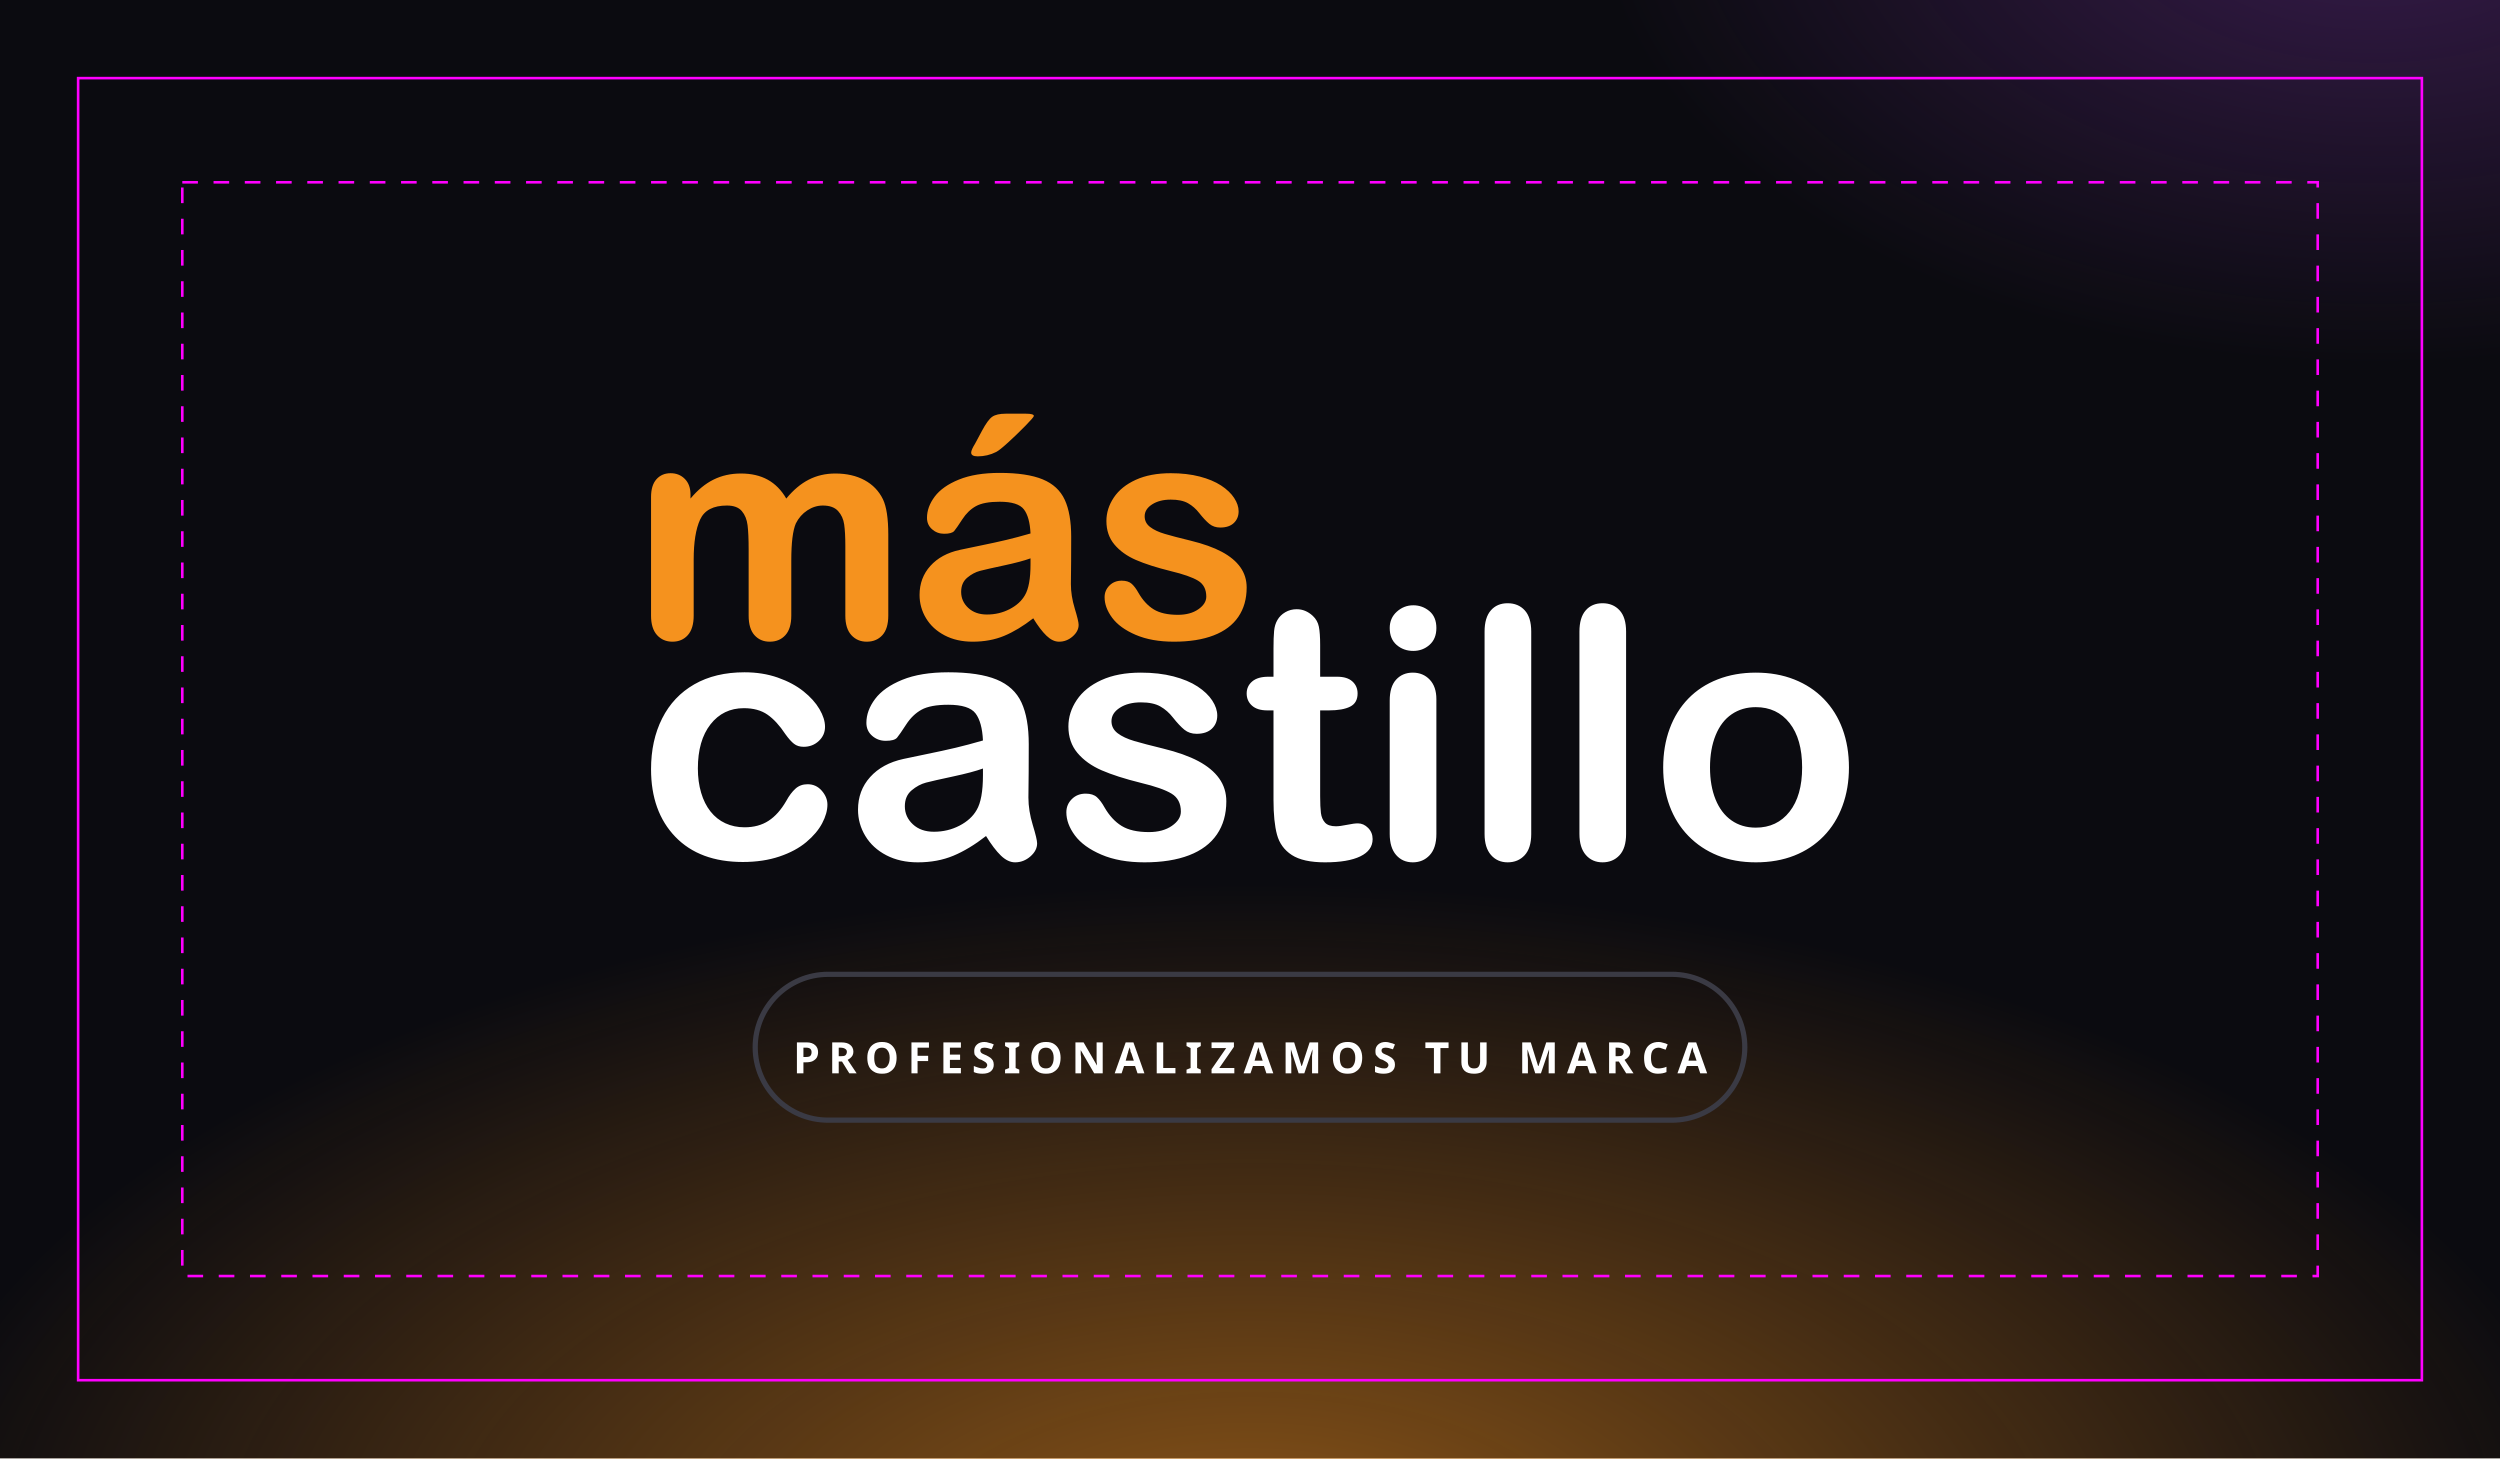
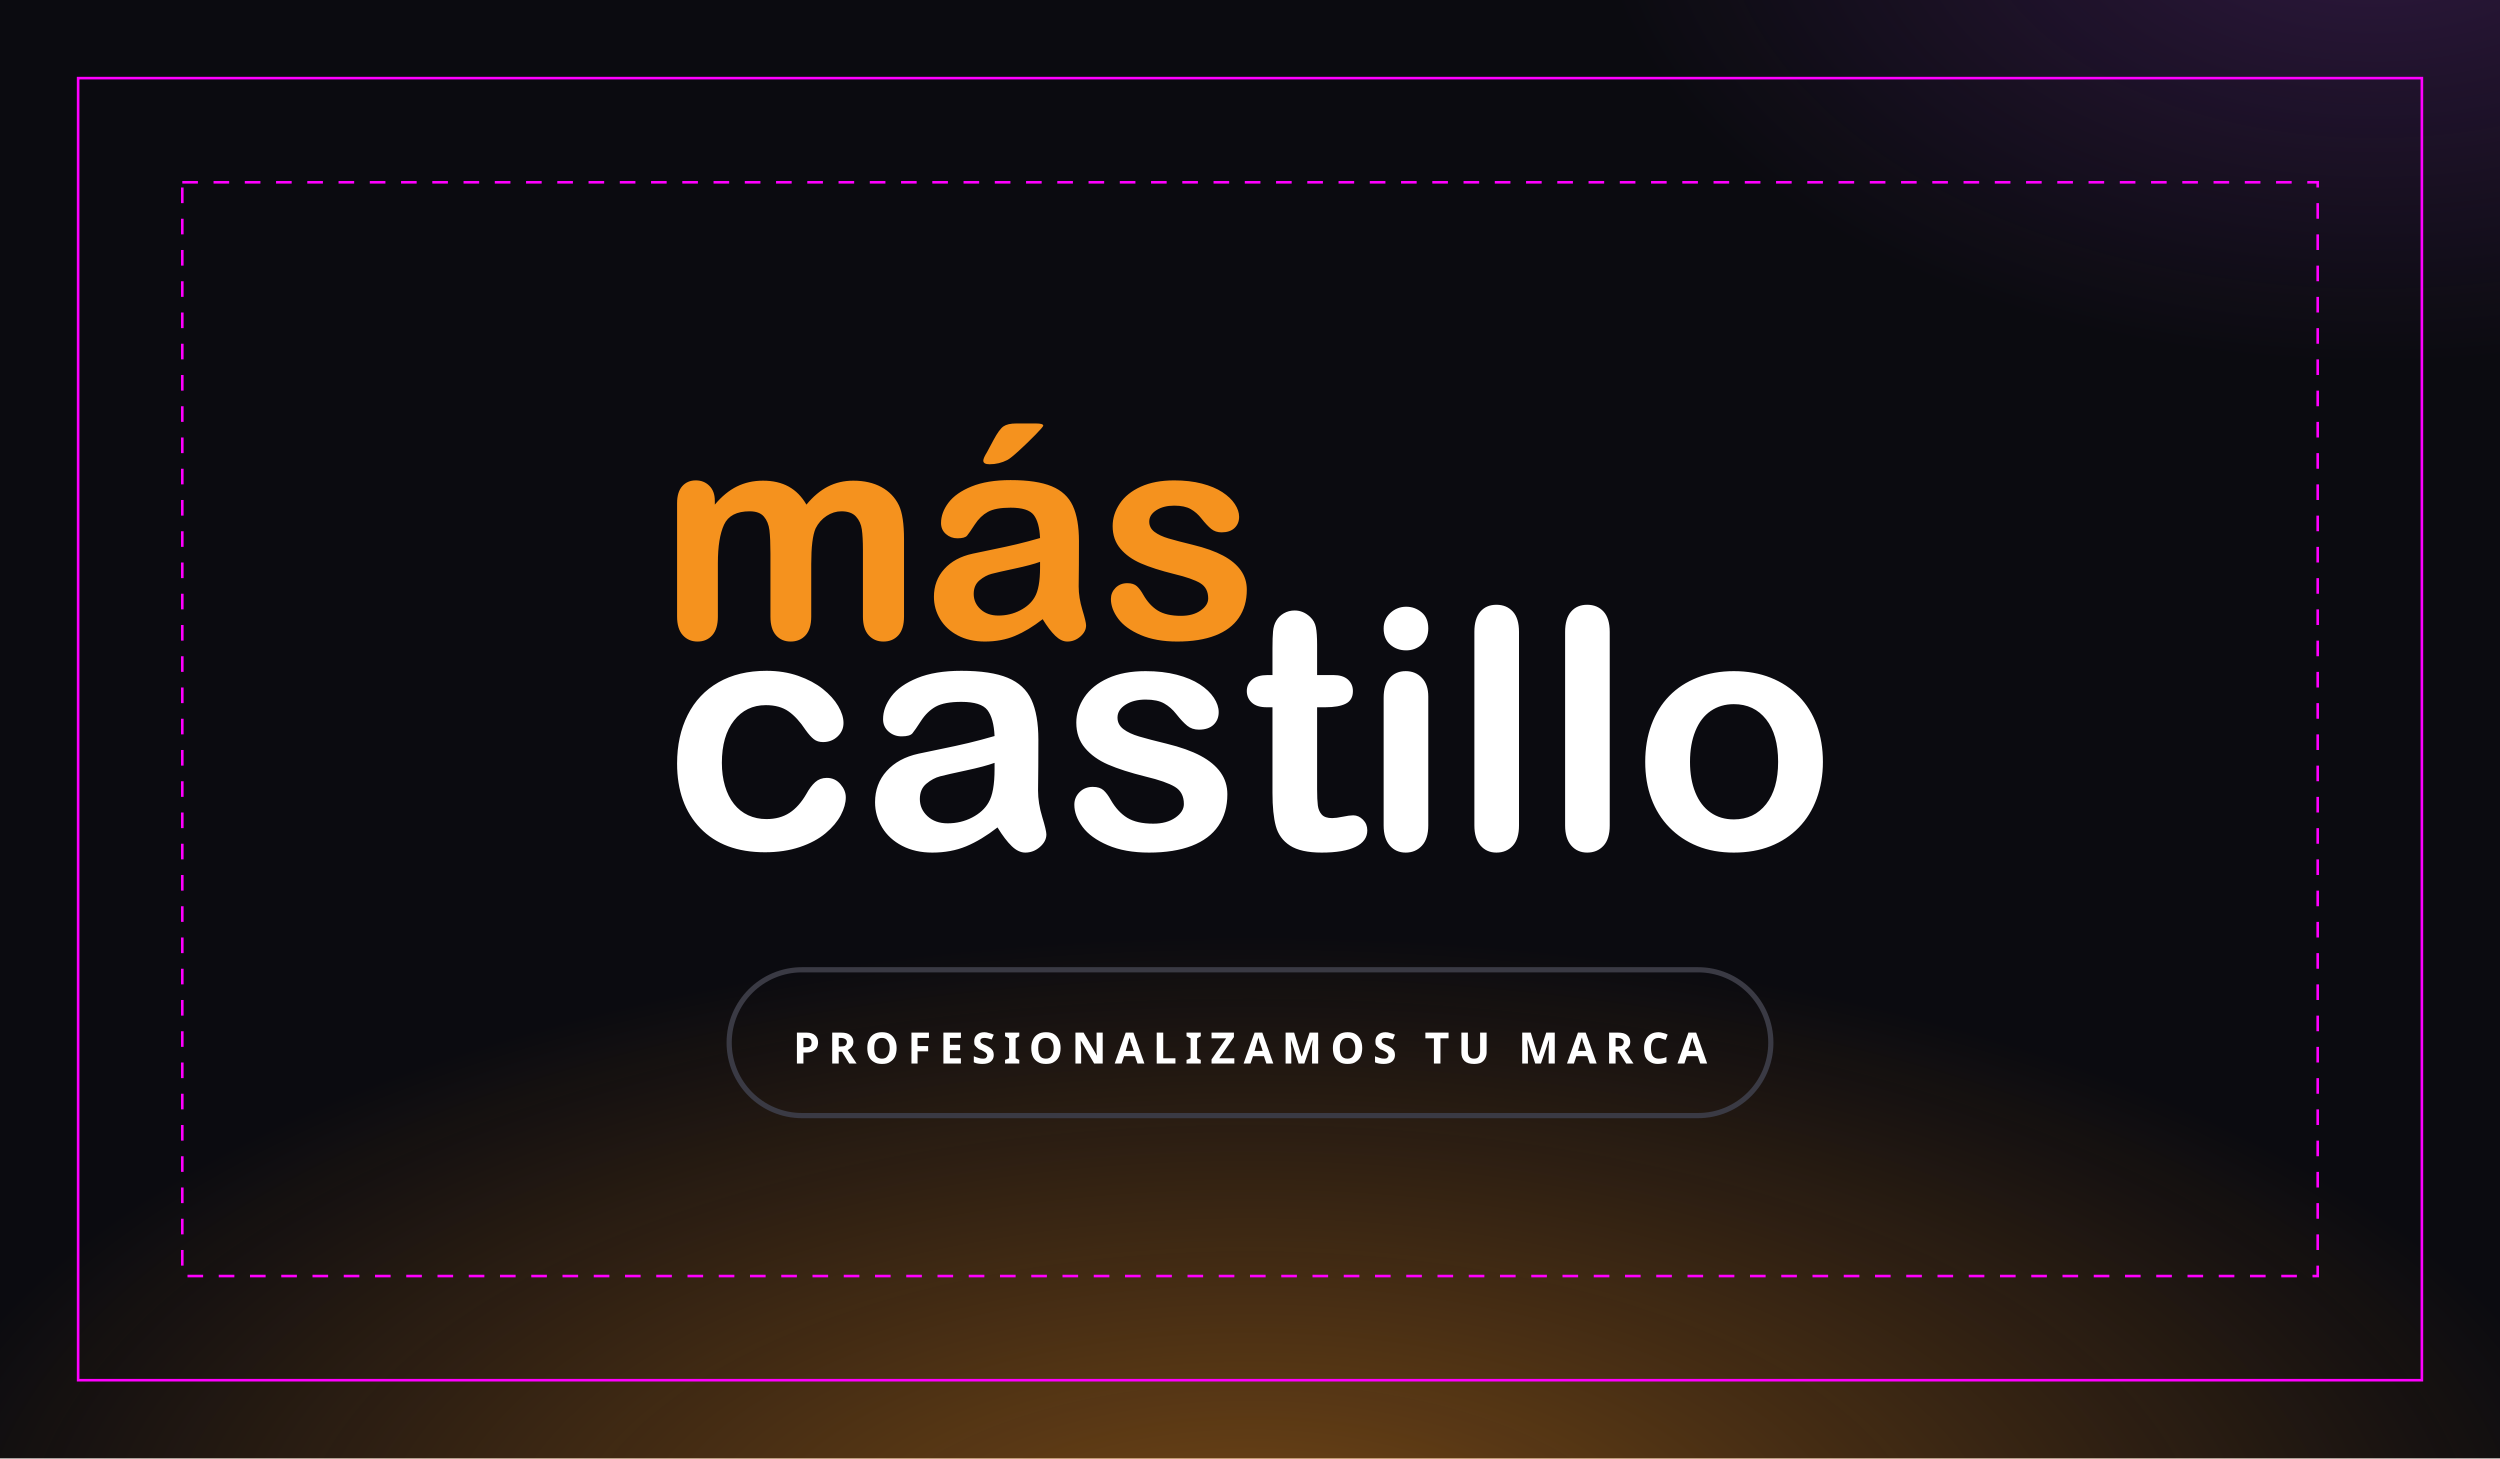
<svg xmlns="http://www.w3.org/2000/svg" width="96.0mm" height="56.0mm" viewBox="0 0 96.0 56.0">
  <defs>
    <radialGradient id="g6a" cx="0.5" cy="0.5" r="0.5">
-       <stop offset="0" stop-color="#F5921E" stop-opacity="0.55" />
+       <stop offset="0" stop-color="#F5921E" stop-opacity="0.45" />
      <stop offset="1" stop-color="#F5921E" stop-opacity="0" />
    </radialGradient>
    <radialGradient id="g6b" cx="0.5" cy="0.5" r="0.5">
-       <stop offset="0" stop-color="#8A3AB9" stop-opacity="0.35" />
+       <stop offset="0" stop-color="#8A3AB9" stop-opacity="0.28" />
      <stop offset="1" stop-color="#8A3AB9" stop-opacity="0" />
    </radialGradient>
  </defs>
  <g id="Fondo">
    <rect id="Fondo-color" x="0" y="0" width="96.0" height="56.0" fill="#0B0B10" />
-     <ellipse cx="48.0" cy="60.0" rx="52" ry="26" fill="url(#g6a)" />
+     <ellipse cx="48.0" cy="60.0" rx="52" ry="24" fill="url(#g6a)" />
    <ellipse cx="91.2" cy="-4" rx="30" ry="18" fill="url(#g6b)" />
  </g>
-   <g id="Logo" transform="translate(25.000 15.886) scale(0.065825) translate(-150.5898 -304.082)">
+   <g id="Logo" transform="translate(26.000 16.261) scale(0.062963) translate(-150.5898 -304.082)">
    <path id="Logo-mas" fill="#F5921E" d="M 232.406 389.711 L 232.406 421.855 C 232.406 426.934 231.258 430.738 228.953 433.277 C 226.652 435.816 223.609 437.086 219.832 437.086 C 216.172 437.086 213.207 435.816 210.934 433.277 C 208.66 430.738 207.527 426.934 207.527 421.855 L 207.527 383.336 C 207.527 377.258 207.316 372.531 206.906 369.168 C 206.492 365.801 205.371 363.043 203.539 360.887 C 201.711 358.734 198.816 357.656 194.863 357.656 C 186.953 357.656 181.742 360.371 179.234 365.801 C 176.723 371.234 175.469 379.027 175.469 389.18 L 175.469 421.855 C 175.469 426.871 174.332 430.664 172.062 433.234 C 169.789 435.801 166.793 437.086 163.074 437.086 C 159.414 437.086 156.418 435.801 154.086 433.234 C 151.754 430.664 150.59 426.871 150.59 421.855 L 150.59 352.699 C 150.59 348.152 151.637 344.699 153.73 342.336 C 155.828 339.977 158.586 338.797 162.012 338.797 C 165.316 338.797 168.078 339.902 170.289 342.117 C 172.504 344.328 173.609 347.383 173.609 351.281 L 173.609 353.582 C 177.801 348.566 182.289 344.875 187.07 342.516 C 191.852 340.152 197.164 338.973 203.008 338.973 C 209.09 338.973 214.312 340.184 218.684 342.602 C 223.051 345.023 226.652 348.684 229.484 353.582 C 233.559 348.625 237.926 344.949 242.59 342.559 C 247.254 340.168 252.418 338.973 258.086 338.973 C 264.699 338.973 270.395 340.273 275.176 342.871 C 279.957 345.465 283.531 349.184 285.891 354.027 C 287.957 358.395 288.992 365.27 288.992 374.66 L 288.992 421.855 C 288.992 426.934 287.84 430.738 285.539 433.277 C 283.234 435.816 280.195 437.086 276.418 437.086 C 272.754 437.086 269.762 435.801 267.43 433.234 C 265.098 430.664 263.934 426.871 263.934 421.855 L 263.934 381.211 C 263.934 376.016 263.711 371.855 263.266 368.723 C 262.824 365.598 261.629 362.969 259.684 360.844 C 257.734 358.719 254.781 357.656 250.824 357.656 C 247.641 357.656 244.613 358.602 241.75 360.488 C 238.887 362.379 236.656 364.918 235.062 368.105 C 233.293 372.18 232.406 379.383 232.406 389.711  M 357.441 304.082 L 369.395 304.082 C 372.406 304.082 373.91 304.527 373.91 305.41 C 373.91 305.887 372.258 307.805 368.953 311.168 C 365.645 314.531 362.309 317.75 358.945 320.82 C 355.582 323.891 353.246 325.75 351.949 326.398 C 348.586 328.109 344.984 328.965 341.148 328.965 C 338.609 328.965 337.34 328.23 337.34 326.754 C 337.34 325.75 338.105 324.008 339.641 321.527 L 343.625 314.09 C 345.93 309.781 347.934 307.035 349.648 305.855 C 351.359 304.676 353.957 304.082 357.441 304.082 M 371.961 388.473 C 368.418 389.77 363.27 391.141 356.512 392.59 C 349.75 394.035 345.07 395.098 342.477 395.777 C 339.875 396.457 337.398 397.785 335.035 399.762 C 332.676 401.738 331.496 404.5 331.496 408.043 C 331.496 411.703 332.883 414.812 335.656 417.383 C 338.43 419.949 342.062 421.234 346.547 421.234 C 351.328 421.234 355.742 420.188 359.785 418.09 C 363.828 415.996 366.797 413.297 368.688 409.988 C 370.867 406.332 371.961 400.309 371.961 391.926 Z M 373.555 423.449 C 367.711 427.996 362.059 431.402 356.598 433.676 C 351.137 435.945 345.012 437.086 338.223 437.086 C 332.027 437.086 326.578 435.859 321.887 433.41 C 317.195 430.961 313.578 427.641 311.039 423.449 C 308.5 419.258 307.234 414.715 307.234 409.812 C 307.234 403.199 309.328 397.562 313.52 392.898 C 317.711 388.234 323.465 385.105 330.785 383.512 C 332.32 383.16 336.129 382.359 342.207 381.121 C 348.289 379.883 353.5 378.746 357.836 377.711 C 362.176 376.68 366.883 375.426 371.961 373.949 C 371.664 367.574 370.383 362.895 368.109 359.914 C 365.836 356.934 361.129 355.441 353.984 355.441 C 347.848 355.441 343.227 356.301 340.129 358.012 C 337.027 359.723 334.371 362.293 332.16 365.715 C 329.945 369.141 328.379 371.398 327.465 372.488 C 326.551 373.582 324.586 374.125 321.578 374.125 C 318.859 374.125 316.516 373.258 314.539 371.516 C 312.559 369.773 311.57 367.547 311.57 364.828 C 311.57 360.578 313.074 356.445 316.086 352.43 C 319.098 348.418 323.789 345.113 330.164 342.516 C 336.543 339.918 344.48 338.617 353.984 338.617 C 364.613 338.617 372.965 339.875 379.047 342.383 C 385.125 344.891 389.418 348.859 391.93 354.293 C 394.438 359.723 395.691 366.926 395.691 375.898 C 395.691 381.562 395.68 386.379 395.648 390.332 C 395.617 394.285 395.574 398.684 395.516 403.523 C 395.516 408.07 396.27 412.809 397.773 417.738 C 399.277 422.668 400.031 425.84 400.031 427.258 C 400.031 429.734 398.867 431.992 396.535 434.031 C 394.203 436.066 391.562 437.086 388.609 437.086 C 386.129 437.086 383.68 435.918 381.262 433.59 C 378.84 431.258 376.27 427.875 373.555 423.449  M 498.055 405.473 C 498.055 412.145 496.43 417.855 493.184 422.605 C 489.938 427.359 485.141 430.961 478.797 433.41 C 472.449 435.859 464.73 437.086 455.641 437.086 C 446.961 437.086 439.523 435.758 433.328 433.102 C 427.129 430.445 422.551 427.121 419.602 423.141 C 416.648 419.152 415.172 415.156 415.172 411.141 C 415.172 408.484 416.117 406.211 418.008 404.32 C 419.895 402.434 422.285 401.488 425.18 401.488 C 427.719 401.488 429.664 402.109 431.023 403.348 C 432.383 404.586 433.68 406.328 434.922 408.57 C 437.398 412.883 440.367 416.098 443.82 418.227 C 447.273 420.348 451.98 421.41 457.941 421.41 C 462.781 421.41 466.754 420.336 469.852 418.18 C 472.953 416.027 474.5 413.562 474.5 410.785 C 474.5 406.535 472.891 403.438 469.676 401.488 C 466.457 399.539 461.16 397.68 453.781 395.91 C 445.457 393.844 438.684 391.676 433.457 389.402 C 428.234 387.129 424.059 384.133 420.93 380.414 C 417.801 376.695 416.234 372.121 416.234 366.688 C 416.234 361.848 417.684 357.273 420.574 352.961 C 423.465 348.652 427.73 345.215 433.371 342.648 C 439.008 340.078 445.812 338.797 453.781 338.797 C 460.039 338.797 465.66 339.445 470.648 340.742 C 475.637 342.043 479.801 343.785 483.133 345.969 C 486.469 348.152 489.008 350.57 490.75 353.23 C 492.492 355.887 493.363 358.484 493.363 361.02 C 493.363 363.797 492.434 366.066 490.574 367.84 C 488.715 369.609 486.07 370.496 482.648 370.496 C 480.168 370.496 478.059 369.785 476.316 368.371 C 474.574 366.953 472.582 364.828 470.34 361.996 C 468.508 359.637 466.355 357.746 463.875 356.328 C 461.395 354.91 458.031 354.203 453.781 354.203 C 449.41 354.203 445.781 355.133 442.891 356.992 C 439.996 358.852 438.551 361.168 438.551 363.941 C 438.551 366.484 439.613 368.562 441.738 370.184 C 443.863 371.809 446.727 373.152 450.328 374.215 C 453.93 375.277 458.887 376.578 465.203 378.109 C 472.699 379.941 478.824 382.125 483.578 384.664 C 488.328 387.203 491.93 390.199 494.383 393.652 C 496.832 397.105 498.055 401.047 498.055 405.473 " />
    <path id="Logo-castillo" fill="#FFFFFF" d="M 253.484 532.102 C 253.484 535.492 252.469 539.117 250.441 542.969 C 248.414 546.824 245.324 550.5 241.168 553.988 C 237.012 557.477 231.781 560.285 225.465 562.414 C 219.148 564.539 212.039 565.602 204.129 565.602 C 187.312 565.602 174.184 560.703 164.746 550.898 C 155.309 541.094 150.59 527.949 150.59 511.465 C 150.59 500.297 152.746 490.426 157.07 481.852 C 161.387 473.277 167.637 466.648 175.812 461.961 C 183.988 457.273 193.762 454.934 205.125 454.934 C 212.172 454.934 218.637 455.965 224.52 458.023 C 230.402 460.086 235.387 462.742 239.473 466 C 243.562 469.258 246.684 472.73 248.848 476.418 C 251.004 480.105 252.086 483.547 252.086 486.738 C 252.086 489.996 250.871 492.754 248.449 495.012 C 246.02 497.273 243.078 498.402 239.625 498.402 C 237.363 498.402 235.484 497.82 233.992 496.656 C 232.496 495.496 230.816 493.617 228.957 491.023 C 225.629 485.973 222.16 482.188 218.535 479.66 C 214.914 477.133 210.309 475.871 204.727 475.871 C 196.684 475.871 190.203 479.012 185.285 485.293 C 180.367 491.574 177.906 500.164 177.906 511.066 C 177.906 516.184 178.539 520.887 179.801 525.172 C 181.062 529.461 182.891 533.117 185.285 536.141 C 187.676 539.164 190.57 541.461 193.957 543.02 C 197.348 544.582 201.07 545.363 205.125 545.363 C 210.574 545.363 215.246 544.102 219.133 541.574 C 223.023 539.051 226.461 535.191 229.453 530.008 C 231.113 526.953 232.91 524.559 234.836 522.832 C 236.766 521.102 239.125 520.238 241.918 520.238 C 245.238 520.238 248 521.5 250.191 524.027 C 252.387 526.555 253.484 529.246 253.484 532.102  M 344.215 511.066 C 340.223 512.527 334.426 514.074 326.816 515.703 C 319.203 517.332 313.934 518.527 311.012 519.289 C 308.086 520.055 305.293 521.551 302.637 523.777 C 299.977 526.004 298.648 529.113 298.648 533.102 C 298.648 537.223 300.211 540.727 303.332 543.617 C 306.457 546.512 310.547 547.957 315.598 547.957 C 320.984 547.957 325.949 546.777 330.504 544.414 C 335.055 542.059 338.398 539.016 340.527 535.293 C 342.98 531.172 344.215 524.395 344.215 514.953 Z M 346.008 550.449 C 339.43 555.566 333.062 559.406 326.914 561.965 C 320.766 564.523 313.867 565.801 306.227 565.801 C 299.246 565.801 293.113 564.422 287.832 561.664 C 282.547 558.906 278.473 555.168 275.617 550.449 C 272.758 545.73 271.328 540.613 271.328 535.094 C 271.328 527.652 273.688 521.301 278.41 516.051 C 283.129 510.801 289.605 507.277 297.852 505.48 C 299.578 505.082 303.863 504.188 310.711 502.789 C 317.559 501.395 323.426 500.113 328.309 498.953 C 333.195 497.789 338.496 496.375 344.215 494.715 C 343.879 487.535 342.434 482.27 339.875 478.91 C 337.316 475.555 332.012 473.875 323.973 473.875 C 317.059 473.875 311.859 474.84 308.371 476.766 C 304.879 478.695 301.887 481.586 299.395 485.441 C 296.906 489.297 295.141 491.84 294.113 493.07 C 293.082 494.297 290.871 494.914 287.48 494.914 C 284.422 494.914 281.781 493.934 279.555 491.973 C 277.328 490.012 276.215 487.504 276.215 484.445 C 276.215 479.66 277.91 475.008 281.301 470.484 C 284.691 465.969 289.973 462.246 297.156 459.32 C 304.332 456.395 313.27 454.934 323.973 454.934 C 335.938 454.934 345.344 456.344 352.188 459.168 C 359.035 461.996 363.871 466.465 366.695 472.578 C 369.523 478.695 370.934 486.805 370.934 496.906 C 370.934 503.289 370.914 508.707 370.883 513.16 C 370.848 517.613 370.801 522.566 370.734 528.016 C 370.734 533.133 371.582 538.469 373.277 544.016 C 374.973 549.57 375.816 553.141 375.816 554.734 C 375.816 557.527 374.508 560.07 371.883 562.363 C 369.254 564.656 366.281 565.801 362.957 565.801 C 360.164 565.801 357.406 564.492 354.68 561.867 C 351.957 559.242 349.066 555.434 346.008 550.449  M 486.191 530.207 C 486.191 537.719 484.363 544.152 480.707 549.5 C 477.051 554.852 471.648 558.906 464.504 561.664 C 457.359 564.422 448.668 565.801 438.434 565.801 C 428.66 565.801 420.285 564.309 413.309 561.316 C 406.328 558.324 401.176 554.586 397.852 550.098 C 394.527 545.613 392.867 541.109 392.867 536.59 C 392.867 533.598 393.93 531.039 396.059 528.914 C 398.184 526.785 400.879 525.723 404.133 525.723 C 406.992 525.723 409.184 526.422 410.715 527.816 C 412.242 529.211 413.707 531.172 415.102 533.699 C 417.895 538.551 421.234 542.172 425.121 544.566 C 429.012 546.957 434.312 548.156 441.023 548.156 C 446.473 548.156 450.945 546.945 454.434 544.516 C 457.926 542.09 459.672 539.316 459.672 536.191 C 459.672 531.406 457.859 527.914 454.234 525.723 C 450.613 523.527 444.648 521.434 436.34 519.441 C 426.965 517.113 419.34 514.672 413.457 512.113 C 407.574 509.555 402.871 506.18 399.348 501.992 C 395.824 497.805 394.062 492.656 394.062 486.539 C 394.062 481.09 395.691 475.938 398.949 471.086 C 402.207 466.23 407.008 462.359 413.355 459.469 C 419.703 456.578 427.367 455.133 436.34 455.133 C 443.383 455.133 449.715 455.863 455.332 457.324 C 460.949 458.789 465.637 460.75 469.391 463.207 C 473.145 465.668 476.004 468.391 477.965 471.383 C 479.926 474.375 480.906 477.301 480.906 480.156 C 480.906 483.281 479.859 485.84 477.766 487.836 C 475.672 489.828 472.695 490.824 468.844 490.824 C 466.051 490.824 463.672 490.027 461.715 488.434 C 459.754 486.836 457.508 484.445 454.984 481.254 C 452.922 478.598 450.496 476.469 447.707 474.871 C 444.914 473.277 441.125 472.48 436.34 472.48 C 431.418 472.48 427.332 473.527 424.074 475.621 C 420.816 477.715 419.191 480.324 419.191 483.445 C 419.191 486.305 420.387 488.648 422.777 490.477 C 425.172 492.305 428.395 493.816 432.449 495.012 C 436.504 496.207 442.09 497.672 449.199 499.398 C 457.641 501.461 464.535 503.922 469.891 506.777 C 475.238 509.637 479.293 513.008 482.051 516.898 C 484.809 520.785 486.191 525.223 486.191 530.207  M 510.715 457.523 L 513.707 457.523 L 513.707 441.172 C 513.707 436.785 513.824 433.344 514.059 430.852 C 514.289 428.359 514.938 426.219 516 424.422 C 517.062 422.562 518.594 421.051 520.59 419.887 C 522.582 418.723 524.809 418.141 527.27 418.141 C 530.723 418.141 533.848 419.438 536.641 422.031 C 538.5 423.758 539.684 425.867 540.18 428.359 C 540.676 430.852 540.926 434.395 540.926 438.98 L 540.926 457.523 L 550.898 457.523 C 554.754 457.523 557.691 458.438 559.723 460.266 C 561.746 462.094 562.766 464.438 562.766 467.297 C 562.766 470.953 561.316 473.512 558.426 474.973 C 555.535 476.434 551.395 477.164 546.012 477.164 L 540.926 477.164 L 540.926 527.219 C 540.926 531.473 541.078 534.746 541.375 537.039 C 541.676 539.332 542.473 541.191 543.77 542.621 C 545.066 544.051 547.176 544.766 550.102 544.766 C 551.695 544.766 553.855 544.484 556.582 543.918 C 559.305 543.352 561.434 543.07 562.961 543.07 C 565.156 543.07 567.133 543.953 568.895 545.715 C 570.656 547.477 571.535 549.648 571.535 552.242 C 571.535 556.629 569.145 559.988 564.359 562.312 C 559.574 564.641 552.695 565.801 543.719 565.801 C 535.211 565.801 528.766 564.371 524.375 561.516 C 519.988 558.656 517.113 554.703 515.75 549.648 C 514.391 544.602 513.707 537.852 513.707 529.41 L 513.707 477.164 L 510.117 477.164 C 506.195 477.164 503.203 476.238 501.145 474.375 C 499.086 472.516 498.055 470.152 498.055 467.297 C 498.055 464.438 499.133 462.094 501.297 460.266 C 503.453 458.438 506.594 457.523 510.715 457.523  M 608.727 470.586 L 608.727 549.254 C 608.727 554.703 607.43 558.824 604.836 561.613 C 602.246 564.406 598.953 565.805 594.969 565.805 C 590.98 565.805 587.738 564.371 585.246 561.516 C 582.754 558.656 581.508 554.57 581.508 549.254 L 581.508 471.383 C 581.508 466 582.754 461.945 585.246 459.219 C 587.738 456.496 590.98 455.133 594.969 455.133 C 598.953 455.133 602.246 456.496 604.836 459.219 C 607.43 461.945 608.727 465.734 608.727 470.586 M 595.266 442.469 C 591.477 442.469 588.238 441.309 585.547 438.98 C 582.852 436.652 581.508 433.363 581.508 429.109 C 581.508 425.254 582.887 422.082 585.645 419.586 C 588.402 417.094 591.609 415.848 595.266 415.848 C 598.789 415.848 601.91 416.98 604.641 419.238 C 607.363 421.496 608.727 424.789 608.727 429.109 C 608.727 433.297 607.398 436.57 604.738 438.93 C 602.078 441.289 598.922 442.469 595.266 442.469  M 636.844 549.254 L 636.844 431.203 C 636.844 425.754 638.055 421.629 640.484 418.84 C 642.906 416.047 646.18 414.652 650.305 414.652 C 654.426 414.652 657.746 416.031 660.273 418.789 C 662.801 421.547 664.062 425.684 664.062 431.203 L 664.062 549.254 C 664.062 554.77 662.781 558.906 660.223 561.664 C 657.664 564.422 654.355 565.801 650.305 565.801 C 646.316 565.801 643.074 564.371 640.582 561.516 C 638.09 558.656 636.844 554.57 636.844 549.254  M 692.18 549.254 L 692.18 431.203 C 692.18 425.754 693.391 421.629 695.82 418.84 C 698.242 416.047 701.516 414.652 705.641 414.652 C 709.762 414.652 713.082 416.031 715.609 418.789 C 718.137 421.547 719.398 425.684 719.398 431.203 L 719.398 549.254 C 719.398 554.77 718.117 558.906 715.559 561.664 C 713 564.422 709.691 565.801 705.641 565.801 C 701.652 565.801 698.41 564.371 695.918 561.516 C 693.426 558.656 692.18 554.57 692.18 549.254  M 822.094 510.465 C 822.094 499.367 819.648 490.727 814.766 484.543 C 809.879 478.363 803.316 475.27 795.074 475.27 C 789.754 475.27 785.066 476.652 781.016 479.41 C 776.961 482.168 773.836 486.238 771.645 491.625 C 769.449 497.008 768.352 503.289 768.352 510.465 C 768.352 517.582 769.434 523.797 771.594 529.113 C 773.75 534.43 776.844 538.5 780.863 541.324 C 784.887 544.152 789.621 545.562 795.074 545.562 C 803.316 545.562 809.879 542.457 814.766 536.242 C 819.648 530.023 822.094 521.434 822.094 510.465 M 849.41 510.465 C 849.41 518.578 848.148 526.055 845.621 532.898 C 843.098 539.75 839.441 545.629 834.656 550.547 C 829.867 555.469 824.152 559.242 817.508 561.867 C 810.859 564.492 803.379 565.801 795.074 565.801 C 786.828 565.801 779.418 564.473 772.84 561.812 C 766.258 559.156 760.559 555.352 755.738 550.398 C 750.918 545.449 747.266 539.598 744.773 532.852 C 742.277 526.105 741.035 518.645 741.035 510.465 C 741.035 502.227 742.297 494.68 744.82 487.836 C 747.348 480.988 750.969 475.141 755.691 470.289 C 760.406 465.434 766.125 461.695 772.84 459.07 C 779.551 456.445 786.965 455.133 795.074 455.133 C 803.316 455.133 810.793 456.461 817.508 459.121 C 824.219 461.781 829.969 465.566 834.754 470.484 C 839.539 475.406 843.18 481.254 845.672 488.035 C 848.164 494.812 849.41 502.293 849.41 510.465 " />
  </g>
-   <rect x="29.0" y="37.414" width="38" height="5.6" rx="2.8" fill="none" stroke="#3A3A44" stroke-width="0.2" />
-   <text x="48.000" y="41.214" font-family="Montserrat" font-weight="600" font-size="1.65" fill="#FFFFFF" fill-opacity="1.0" letter-spacing="0.32" text-anchor="middle">PROFESIONALIZAMOS TU MARCA</text>
+   <rect id="Pildora" x="28.0" y="37.239" width="40" height="5.6" rx="2.8" fill="none" stroke="#3A3A44" stroke-width="0.2" />
+   <text x="48.000" y="40.839" font-family="Montserrat" font-weight="600" font-size="1.65" fill="#FFFFFF" fill-opacity="1.0" letter-spacing="0.32" text-anchor="middle">PROFESIONALIZAMOS TU MARCA</text>
  <g id="Guias-NO-IMPRIMIR" fill="none" stroke="#FF00FF" stroke-width="0.1">
    <rect x="3.0" y="3.0" width="90.0" height="50.0" />
    <rect x="7.0" y="7.0" width="82.0" height="42.0" stroke-dasharray="0.6 0.6" />
  </g>
</svg>
